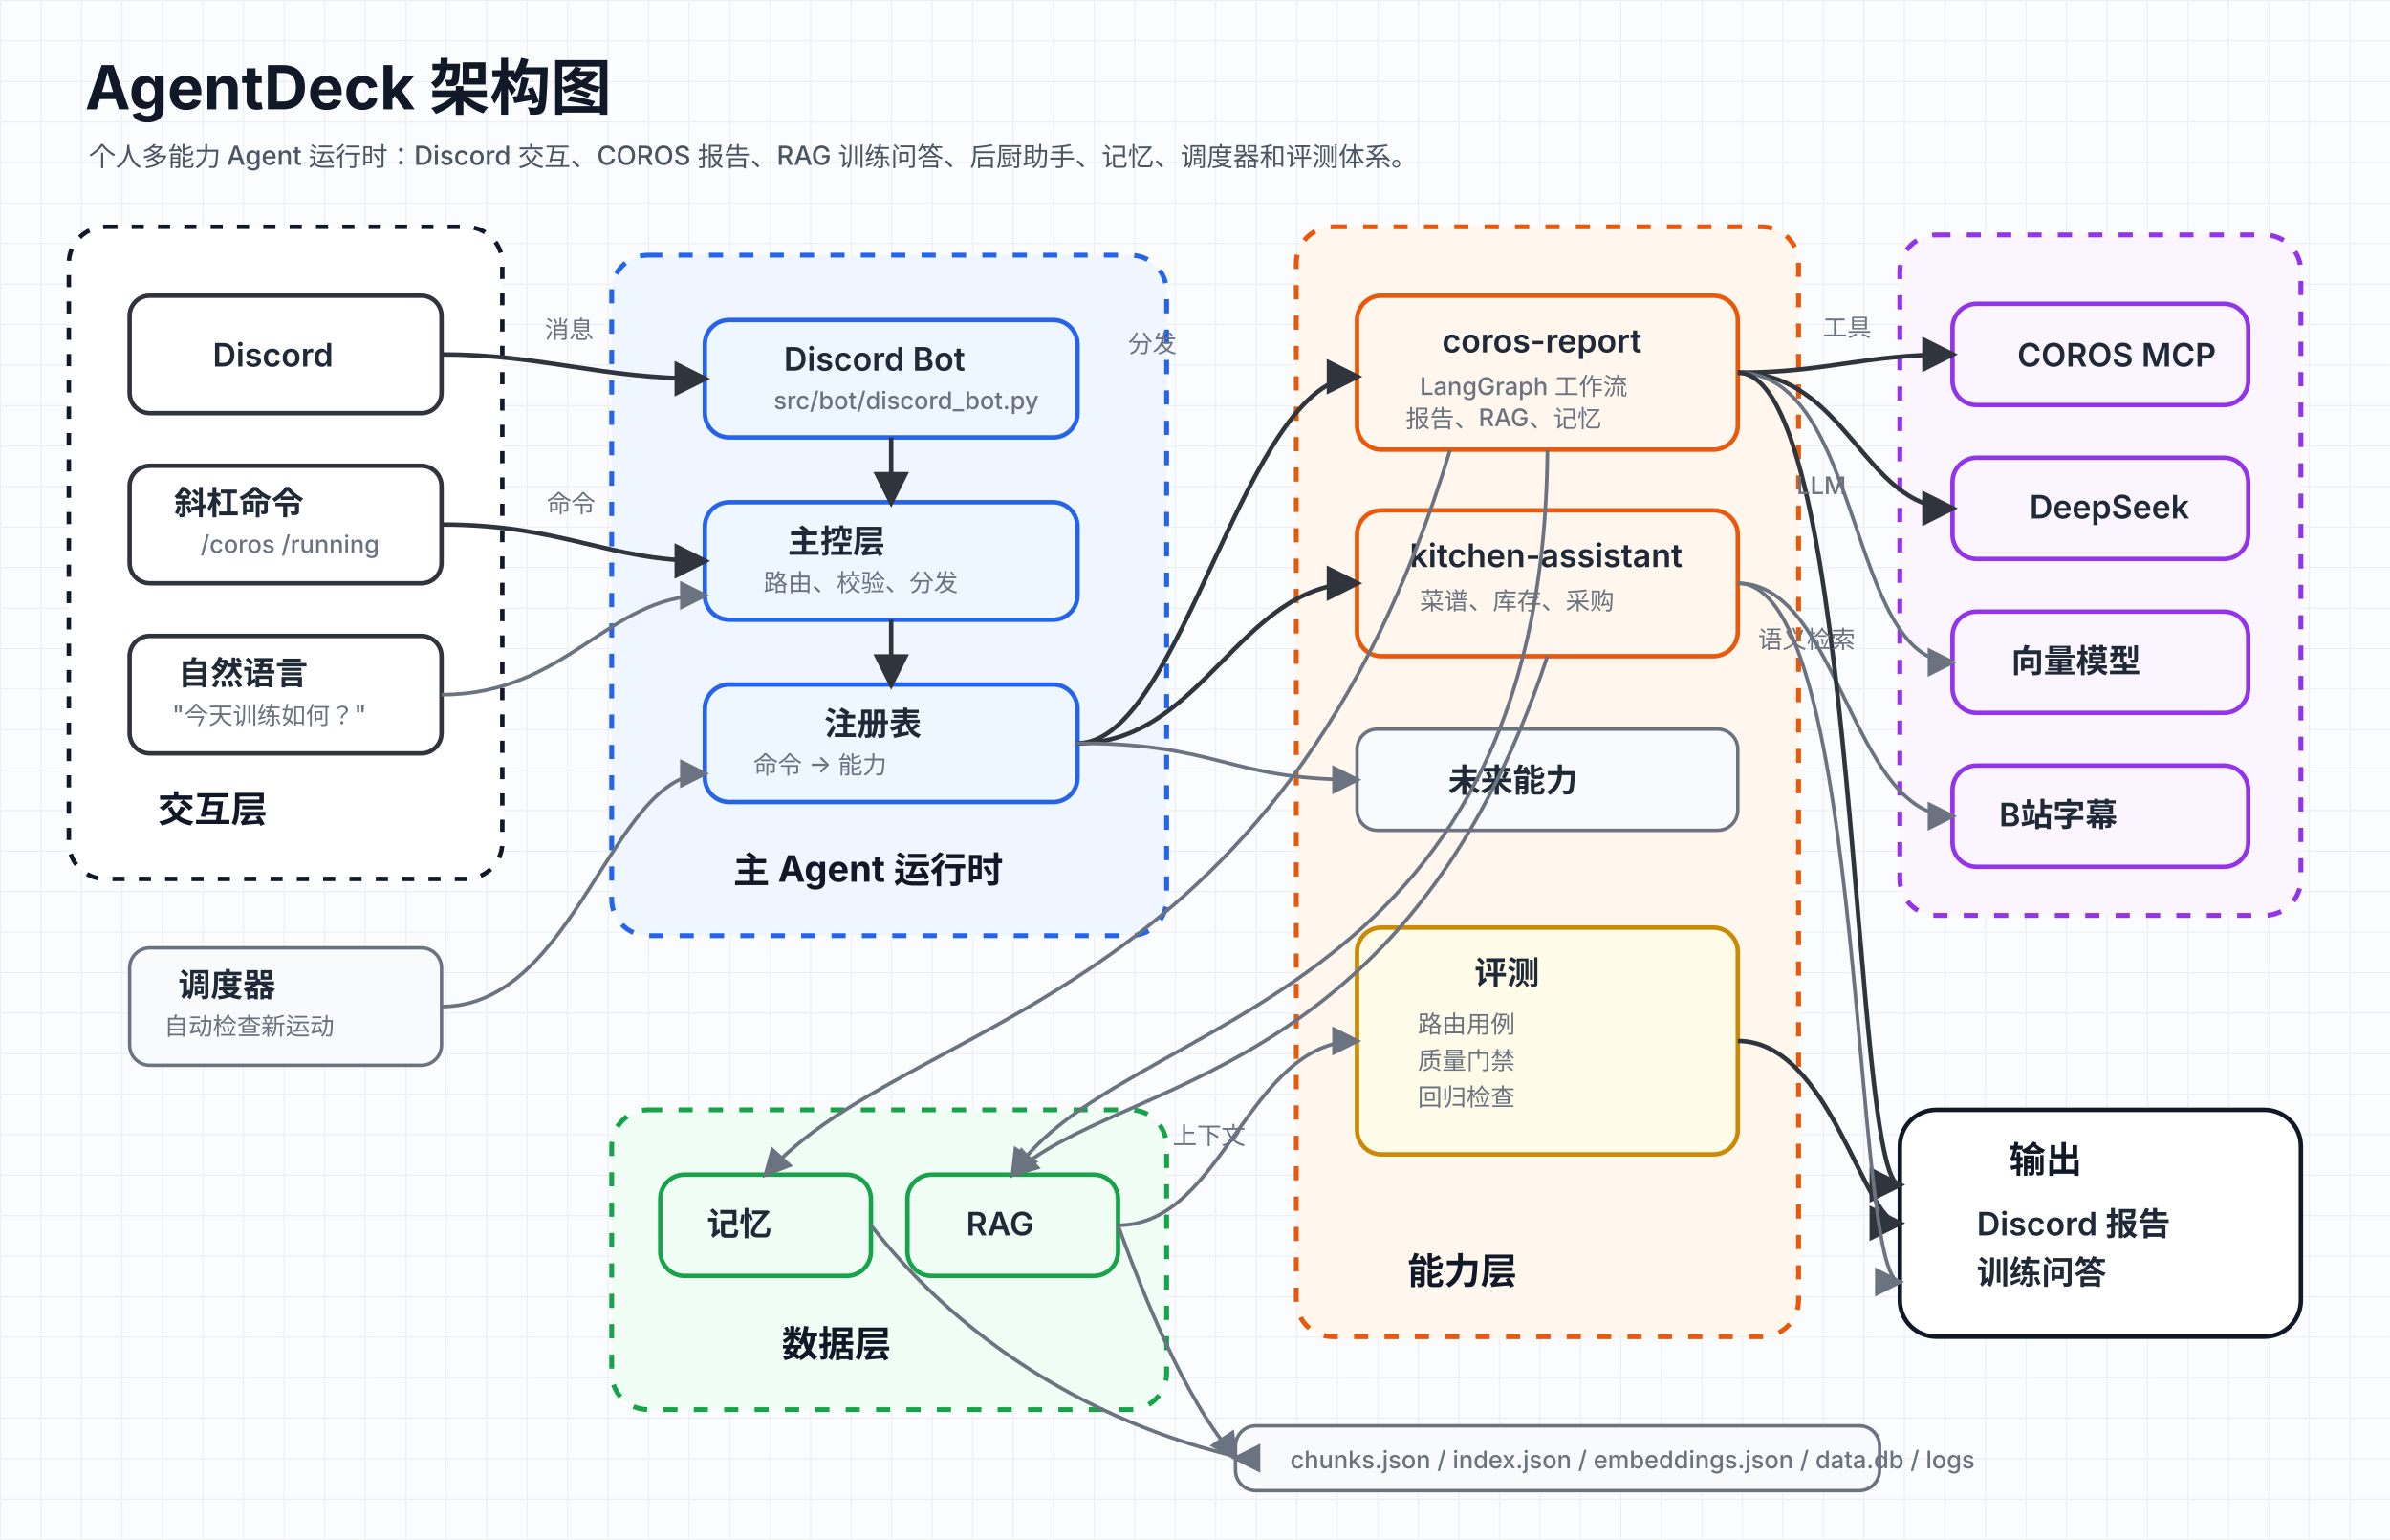
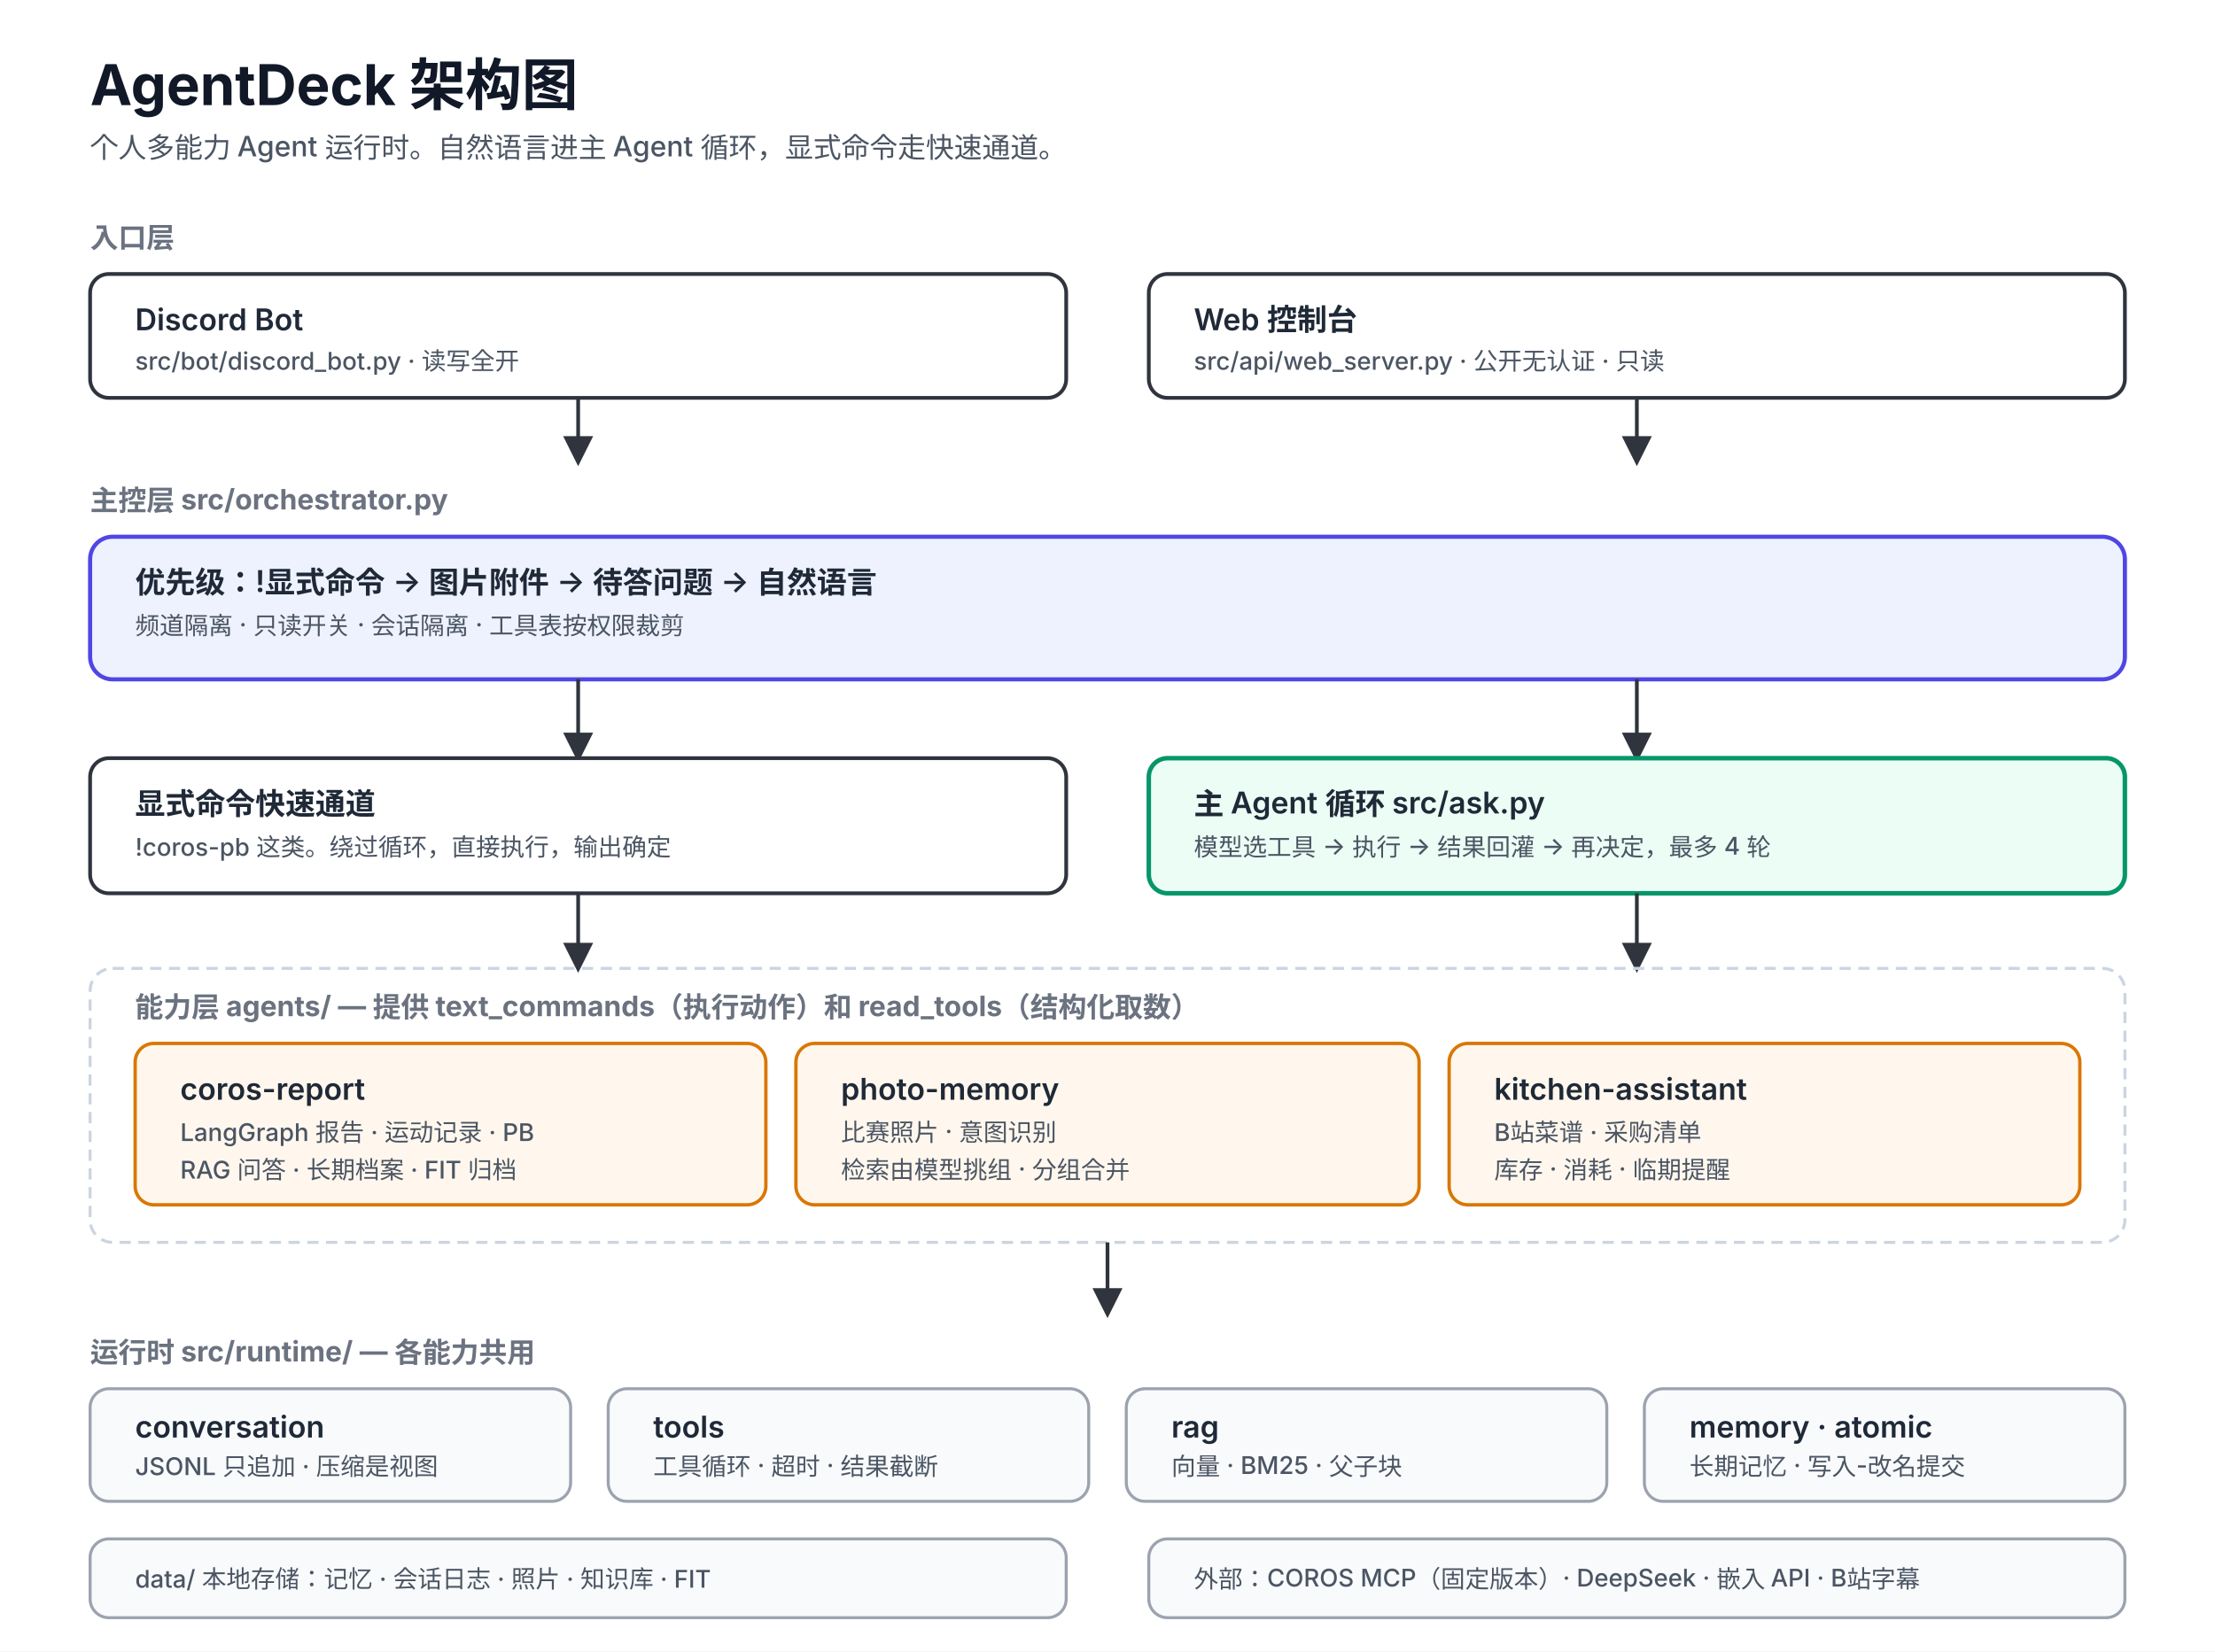
- <svg xmlns="http://www.w3.org/2000/svg" width="1180" height="760" viewBox="0 0 1180 760" fill="none">
+ <svg xmlns="http://www.w3.org/2000/svg" width="1180" height="880" viewBox="0 0 1180 880" fill="none">
  <defs>
-     <pattern id="grid" width="20" height="20" patternUnits="userSpaceOnUse">
-       <path d="M 20 0 L 0 0 0 20" fill="none" stroke="#e7e9ee" stroke-width="1" />
-     </pattern>
    <marker id="arrow" viewBox="0 0 10 10" refX="8.5" refY="5" markerWidth="8" markerHeight="8" orient="auto-start-reverse">
      <path d="M 0 0 L 10 5 L 0 10 z" fill="#2f343d" />
    </marker>
-     <marker id="softArrow" viewBox="0 0 10 10" refX="8.5" refY="5" markerWidth="8" markerHeight="8" orient="auto-start-reverse">
-       <path d="M 0 0 L 10 5 L 0 10 z" fill="#6b7280" />
-     </marker>
    <style>
      .title { font: 700 30px -apple-system, BlinkMacSystemFont, "Segoe UI", sans-serif; fill: #111827; }
-       .section { font: 700 18px -apple-system, BlinkMacSystemFont, "Segoe UI", sans-serif; fill: #111827; }
+       .sub { font: 500 15px -apple-system, BlinkMacSystemFont, "Segoe UI", sans-serif; fill: #4b5563; }
+       .zone { font: 700 15px -apple-system, BlinkMacSystemFont, "Segoe UI", sans-serif; fill: #6b7280; }
      .label { font: 600 16px -apple-system, BlinkMacSystemFont, "Segoe UI", sans-serif; fill: #1f2937; }
      .small { font: 500 13px -apple-system, BlinkMacSystemFont, "Segoe UI", sans-serif; fill: #4b5563; }
-       .tiny { font: 500 12px -apple-system, BlinkMacSystemFont, "Segoe UI", sans-serif; fill: #6b7280; }
-       .box { fill: #ffffff; stroke: #2f343d; stroke-width: 2.2; rx: 10; }
-       .soft { fill: #f8fafc; stroke: #6b7280; stroke-width: 1.7; rx: 10; }
-       .agent { fill: #eef6ff; stroke: #2563eb; stroke-width: 2.2; rx: 12; }
-       .cap { fill: #fff7ed; stroke: #ea580c; stroke-width: 2.2; rx: 12; }
-       .data { fill: #f0fdf4; stroke: #16a34a; stroke-width: 2.2; rx: 12; }
-       .external { fill: #faf5ff; stroke: #9333ea; stroke-width: 2.2; rx: 12; }
-       .eval { fill: #fefce8; stroke: #ca8a04; stroke-width: 2.2; rx: 12; }
-       .line { stroke: #2f343d; stroke-width: 2.2; marker-end: url(#arrow); }
-       .softLine { stroke: #6b7280; stroke-width: 1.8; marker-end: url(#softArrow); }
-       .dash { stroke: #6b7280; stroke-width: 2; stroke-dasharray: 6 7; fill: none; }
+       .box { fill: #ffffff; stroke: #2f343d; stroke-width: 2; }
+       .soft { fill: #f8fafc; stroke: #9ca3af; stroke-width: 1.6; }
+       .loop { fill: #ecfdf5; stroke: #059669; stroke-width: 2.4; }
+       .main { fill: #eef2ff; stroke: #4f46e5; stroke-width: 2.2; }
+       .cap  { fill: #fff7ed; stroke: #d97706; stroke-width: 1.8; }
+       .dash { fill: none; stroke: #cbd5e1; stroke-width: 1.6; stroke-dasharray: 6 4; }
+       .edge { stroke: #2f343d; stroke-width: 2; fill: none; }
    </style>
  </defs>
-   <rect width="1180" height="760" fill="#fbfcfe" />
-   <rect width="1180" height="760" fill="url(#grid)" opacity="0.75" />
-   <text x="42" y="54" class="title">AgentDeck 架构图</text>
-   <text x="44" y="82" class="small">个人多能力 Agent 运行时：Discord 交互、COROS 报告、RAG 训练问答、后厨助手、记忆、调度器和评测体系。</text>
-   <rect x="34" y="112" width="214" height="322" rx="18" fill="#ffffff" stroke="#111827" stroke-width="2.2" stroke-dasharray="6 7" />
-   <text x="78" y="406" class="section">交互层</text>
-   <rect x="64" y="146" width="154" height="58" class="box" />
-   <text x="105" y="181" class="label">Discord</text>
-   <rect x="64" y="230" width="154" height="58" class="box" />
-   <text x="86" y="254" class="label">斜杠命令</text>
-   <text x="99" y="273" class="tiny">/coros /running</text>
-   <rect x="64" y="314" width="154" height="58" class="box" />
-   <text x="88" y="338" class="label">自然语言</text>
-   <text x="85" y="357" class="tiny">"今天训练如何？"</text>
-   <rect x="64" y="468" width="154" height="58" class="soft" />
-   <text x="88" y="492" class="label">调度器</text>
-   <text x="81" y="511" class="tiny">自动检查新运动</text>
-   <rect x="302" y="126" width="274" height="336" rx="18" fill="#eff6ff" stroke="#2563eb" stroke-width="2.4" stroke-dasharray="7 8" />
-   <text x="362" y="436" class="section">主 Agent 运行时</text>
-   <rect x="348" y="158" width="184" height="58" class="agent" />
-   <text x="387" y="183" class="label">Discord Bot</text>
-   <text x="382" y="202" class="tiny">src/bot/discord_bot.py</text>
-   <rect x="348" y="248" width="184" height="58" class="agent" />
-   <text x="389" y="273" class="label">主控层</text>
-   <text x="377" y="292" class="tiny">路由、校验、分发</text>
-   <rect x="348" y="338" width="184" height="58" class="agent" />
-   <text x="407" y="363" class="label">注册表</text>
-   <text x="372" y="382" class="tiny">命令 -&gt; 能力</text>
-   <rect x="640" y="112" width="248" height="548" rx="18" fill="#fff7ed" stroke="#ea580c" stroke-width="2.4" stroke-dasharray="7 8" />
-   <text x="695" y="634" class="section">能力层</text>
-   <rect x="670" y="146" width="188" height="76" class="cap" />
-   <text x="712" y="174" class="label">coros-report</text>
-   <text x="701" y="195" class="tiny">LangGraph 工作流</text>
-   <text x="694" y="211" class="tiny">报告、RAG、记忆</text>
-   <rect x="670" y="252" width="188" height="72" class="cap" />
-   <text x="696" y="280" class="label">kitchen-assistant</text>
-   <text x="701" y="301" class="tiny">菜谱、库存、采购</text>
-   <rect x="670" y="360" width="188" height="50" class="soft" />
-   <text x="715" y="391" class="label">未来能力</text>
-   <rect x="670" y="458" width="188" height="112" class="eval" />
-   <text x="728" y="486" class="label">评测</text>
-   <text x="700" y="510" class="tiny">路由用例</text>
-   <text x="700" y="528" class="tiny">质量门禁</text>
-   <text x="700" y="546" class="tiny">回归检查</text>
-   <rect x="938" y="116" width="198" height="336" rx="18" fill="#faf5ff" stroke="#9333ea" stroke-width="2.4" stroke-dasharray="7 8" />
-   <text x="987" y="426" class="section">外部工具</text>
-   <rect x="964" y="150" width="146" height="50" class="external" />
-   <text x="996" y="181" class="label">COROS MCP</text>
-   <rect x="964" y="226" width="146" height="50" class="external" />
-   <text x="1002" y="256" class="label">DeepSeek</text>
-   <rect x="964" y="302" width="146" height="50" class="external" />
-   <text x="993" y="332" class="label">向量模型</text>
-   <rect x="964" y="378" width="146" height="50" class="external" />
-   <text x="987" y="408" class="label">B站字幕</text>
-   <rect x="302" y="548" width="274" height="148" rx="18" fill="#f0fdf4" stroke="#16a34a" stroke-width="2.4" stroke-dasharray="7 8" />
-   <text x="386" y="670" class="section">数据层</text>
-   <rect x="326" y="580" width="104" height="50" class="data" />
-   <text x="349" y="610" class="label">记忆</text>
-   <rect x="448" y="580" width="104" height="50" class="data" />
-   <text x="477" y="610" class="label">RAG</text>
-   <rect x="610" y="704" width="318" height="32" class="soft" />
-   <text x="637" y="725" class="tiny">chunks.json / index.json / embeddings.json / data.db / logs</text>
-   <rect x="938" y="548" width="198" height="112" rx="18" fill="#ffffff" stroke="#111827" stroke-width="2.2" />
-   <text x="992" y="579" class="section">输出</text>
-   <text x="976" y="610" class="label">Discord 报告</text>
-   <text x="976" y="634" class="label">训练问答</text>
-   <path d="M 218 175 C 268 175 296 187 348 187" class="line" />
-   <path d="M 218 259 C 278 259 300 277 348 277" class="line" />
-   <path d="M 218 343 C 280 343 300 294 348 294" class="softLine" />
-   <path d="M 218 497 C 284 497 302 382 348 382" class="softLine" />
-   <path d="M 440 216 L 440 248" class="line" />
-   <path d="M 440 306 L 440 338" class="line" />
-   <path d="M 532 367 C 584 367 614 186 670 186" class="line" />
-   <path d="M 532 367 C 594 367 612 288 670 288" class="line" />
-   <path d="M 532 367 C 602 367 606 385 670 385" class="softLine" />
-   <path d="M 858 184 C 902 184 920 175 964 175" class="line" />
-   <path d="M 858 184 C 912 184 920 251 964 251" class="line" />
-   <path d="M 858 184 C 920 184 912 327 964 327" class="softLine" />
-   <path d="M 858 288 C 908 288 914 403 964 403" class="softLine" />
-   <path d="M 764 222 C 762 502 552 500 500 580" class="softLine" />
-   <path d="M 716 222 C 632 500 450 500 378 580" class="softLine" />
-   <path d="M 764 324 C 694 536 552 532 500 580" class="softLine" />
-   <path d="M 858 514 C 904 514 920 604 938 604" class="line" />
-   <path d="M 858 184 C 918 184 914 585 938 585" class="line" />
-   <path d="M 858 288 C 922 288 914 633 938 633" class="softLine" />
-   <path d="M 552 605 C 604 605 616 514 670 514" class="softLine" />
-   <path d="M 430 605 C 512 710 628 720 610 720" class="softLine" />
-   <path d="M 552 605 C 584 694 606 714 610 720" class="softLine" />
-   <text x="269" y="167" class="tiny">消息</text>
-   <text x="270" y="253" class="tiny">命令</text>
-   <text x="557" y="174" class="tiny">分发</text>
-   <text x="900" y="166" class="tiny">工具</text>
-   <text x="887" y="244" class="tiny">LLM</text>
-   <text x="868" y="320" class="tiny">语义检索</text>
-   <text x="579" y="565" class="tiny">上下文</text>
+   <rect width="1180" height="880" fill="#ffffff" />
+   <text class="title" x="48" y="56">AgentDeck 架构图</text>
+   <text class="sub" x="48" y="84">个人多能力 Agent 运行时。自然语言进主 Agent 循环，显式命令走快速通道。</text>
+   <text class="zone" x="48" y="132">入口层</text>
+   <rect class="box" x="48" y="146" width="520" height="66" rx="10" />
+   <text class="label" x="72" y="176">Discord Bot</text>
+   <text class="small" x="72" y="197">src/bot/discord_bot.py · 读写全开</text>
+   <rect class="box" x="612" y="146" width="520" height="66" rx="10" />
+   <text class="label" x="636" y="176">Web 控制台</text>
+   <text class="small" x="636" y="197">src/api/web_server.py · 公开无认证 · 只读</text>
+   <line class="edge" x1="308" y1="212" x2="308" y2="246" marker-end="url(#arrow)" />
+   <line class="edge" x1="872" y1="212" x2="872" y2="246" marker-end="url(#arrow)" />
+   <text class="zone" x="48" y="272">主控层 src/orchestrator.py</text>
+   <rect class="main" x="48" y="286" width="1084" height="76" rx="12" />
+   <text class="label" x="72" y="316">优先级：!显式命令 → 图片附件 → 待答问题 → 自然语言</text>
+   <text class="small" x="72" y="338">频道隔离 · 只读开关 · 会话隔离 · 工具表按权限裁剪</text>
+   <line class="edge" x1="308" y1="362" x2="308" y2="404" marker-end="url(#arrow)" />
+   <line class="edge" x1="872" y1="362" x2="872" y2="404" marker-end="url(#arrow)" />
+   <rect class="box" x="48" y="404" width="520" height="72" rx="10" />
+   <text class="label" x="72" y="434">显式命令快速通道</text>
+   <text class="small" x="72" y="456">!coros-pb 这类。绕过循环，直接执行，输出确定</text>
+   <rect class="loop" x="612" y="404" width="520" height="72" rx="10" />
+   <text class="label" x="636" y="434">主 Agent 循环 src/ask.py</text>
+   <text class="small" x="636" y="456">模型选工具 → 执行 → 结果回灌 → 再决定，最多 4 轮</text>
+   <line class="edge" x1="308" y1="476" x2="308" y2="516" marker-end="url(#arrow)" />
+   <line class="edge" x1="872" y1="476" x2="872" y2="516" marker-end="url(#arrow)" />
+   <rect class="dash" x="48" y="516" width="1084" height="146" rx="12" />
+   <text class="zone" x="72" y="542">能力层 agents/ — 提供 text_commands（执行动作）和 read_tools（结构化取数）</text>
+   <rect class="cap" x="72" y="556" width="336" height="86" rx="10" />
+   <text class="label" x="96" y="586">coros-report</text>
+   <text class="small" x="96" y="608">LangGraph 报告 · 运动记录 · PB</text>
+   <text class="small" x="96" y="628">RAG 问答 · 长期档案 · FIT 归档</text>
+   <rect class="cap" x="424" y="556" width="332" height="86" rx="10" />
+   <text class="label" x="448" y="586">photo-memory</text>
+   <text class="small" x="448" y="608">比赛照片 · 意图识别</text>
+   <text class="small" x="448" y="628">检索由模型挑组 · 分组合并</text>
+   <rect class="cap" x="772" y="556" width="336" height="86" rx="10" />
+   <text class="label" x="796" y="586">kitchen-assistant</text>
+   <text class="small" x="796" y="608">B站菜谱 · 采购清单</text>
+   <text class="small" x="796" y="628">库存 · 消耗 · 临期提醒</text>
+   <line class="edge" x1="590" y1="662" x2="590" y2="700" marker-end="url(#arrow)" />
+   <text class="zone" x="48" y="726">运行时 src/runtime/ — 各能力共用</text>
+   <rect class="soft" x="48" y="740" width="256" height="60" rx="10" />
+   <text class="label" x="72" y="766">conversation</text>
+   <text class="small" x="72" y="786">JSONL 只追加 · 压缩是视图</text>
+   <rect class="soft" x="324" y="740" width="256" height="60" rx="10" />
+   <text class="label" x="348" y="766">tools</text>
+   <text class="small" x="348" y="786">工具循环 · 超时 · 结果截断</text>
+   <rect class="soft" x="600" y="740" width="256" height="60" rx="10" />
+   <text class="label" x="624" y="766">rag</text>
+   <text class="small" x="624" y="786">向量 · BM25 · 父子块</text>
+   <rect class="soft" x="876" y="740" width="256" height="60" rx="10" />
+   <text class="label" x="900" y="766">memory · atomic</text>
+   <text class="small" x="900" y="786">长期记忆 · 写入-改名提交</text>
+   <rect class="soft" x="48" y="820" width="520" height="42" rx="10" />
+   <text class="small" x="72" y="846">data/ 本地存储：记忆 · 会话日志 · 照片 · 知识库 · FIT</text>
+   <rect class="soft" x="612" y="820" width="520" height="42" rx="10" />
+   <text class="small" x="636" y="846">外部：COROS MCP（固定版本）· DeepSeek · 嵌入 API · B站字幕</text>
</svg>
